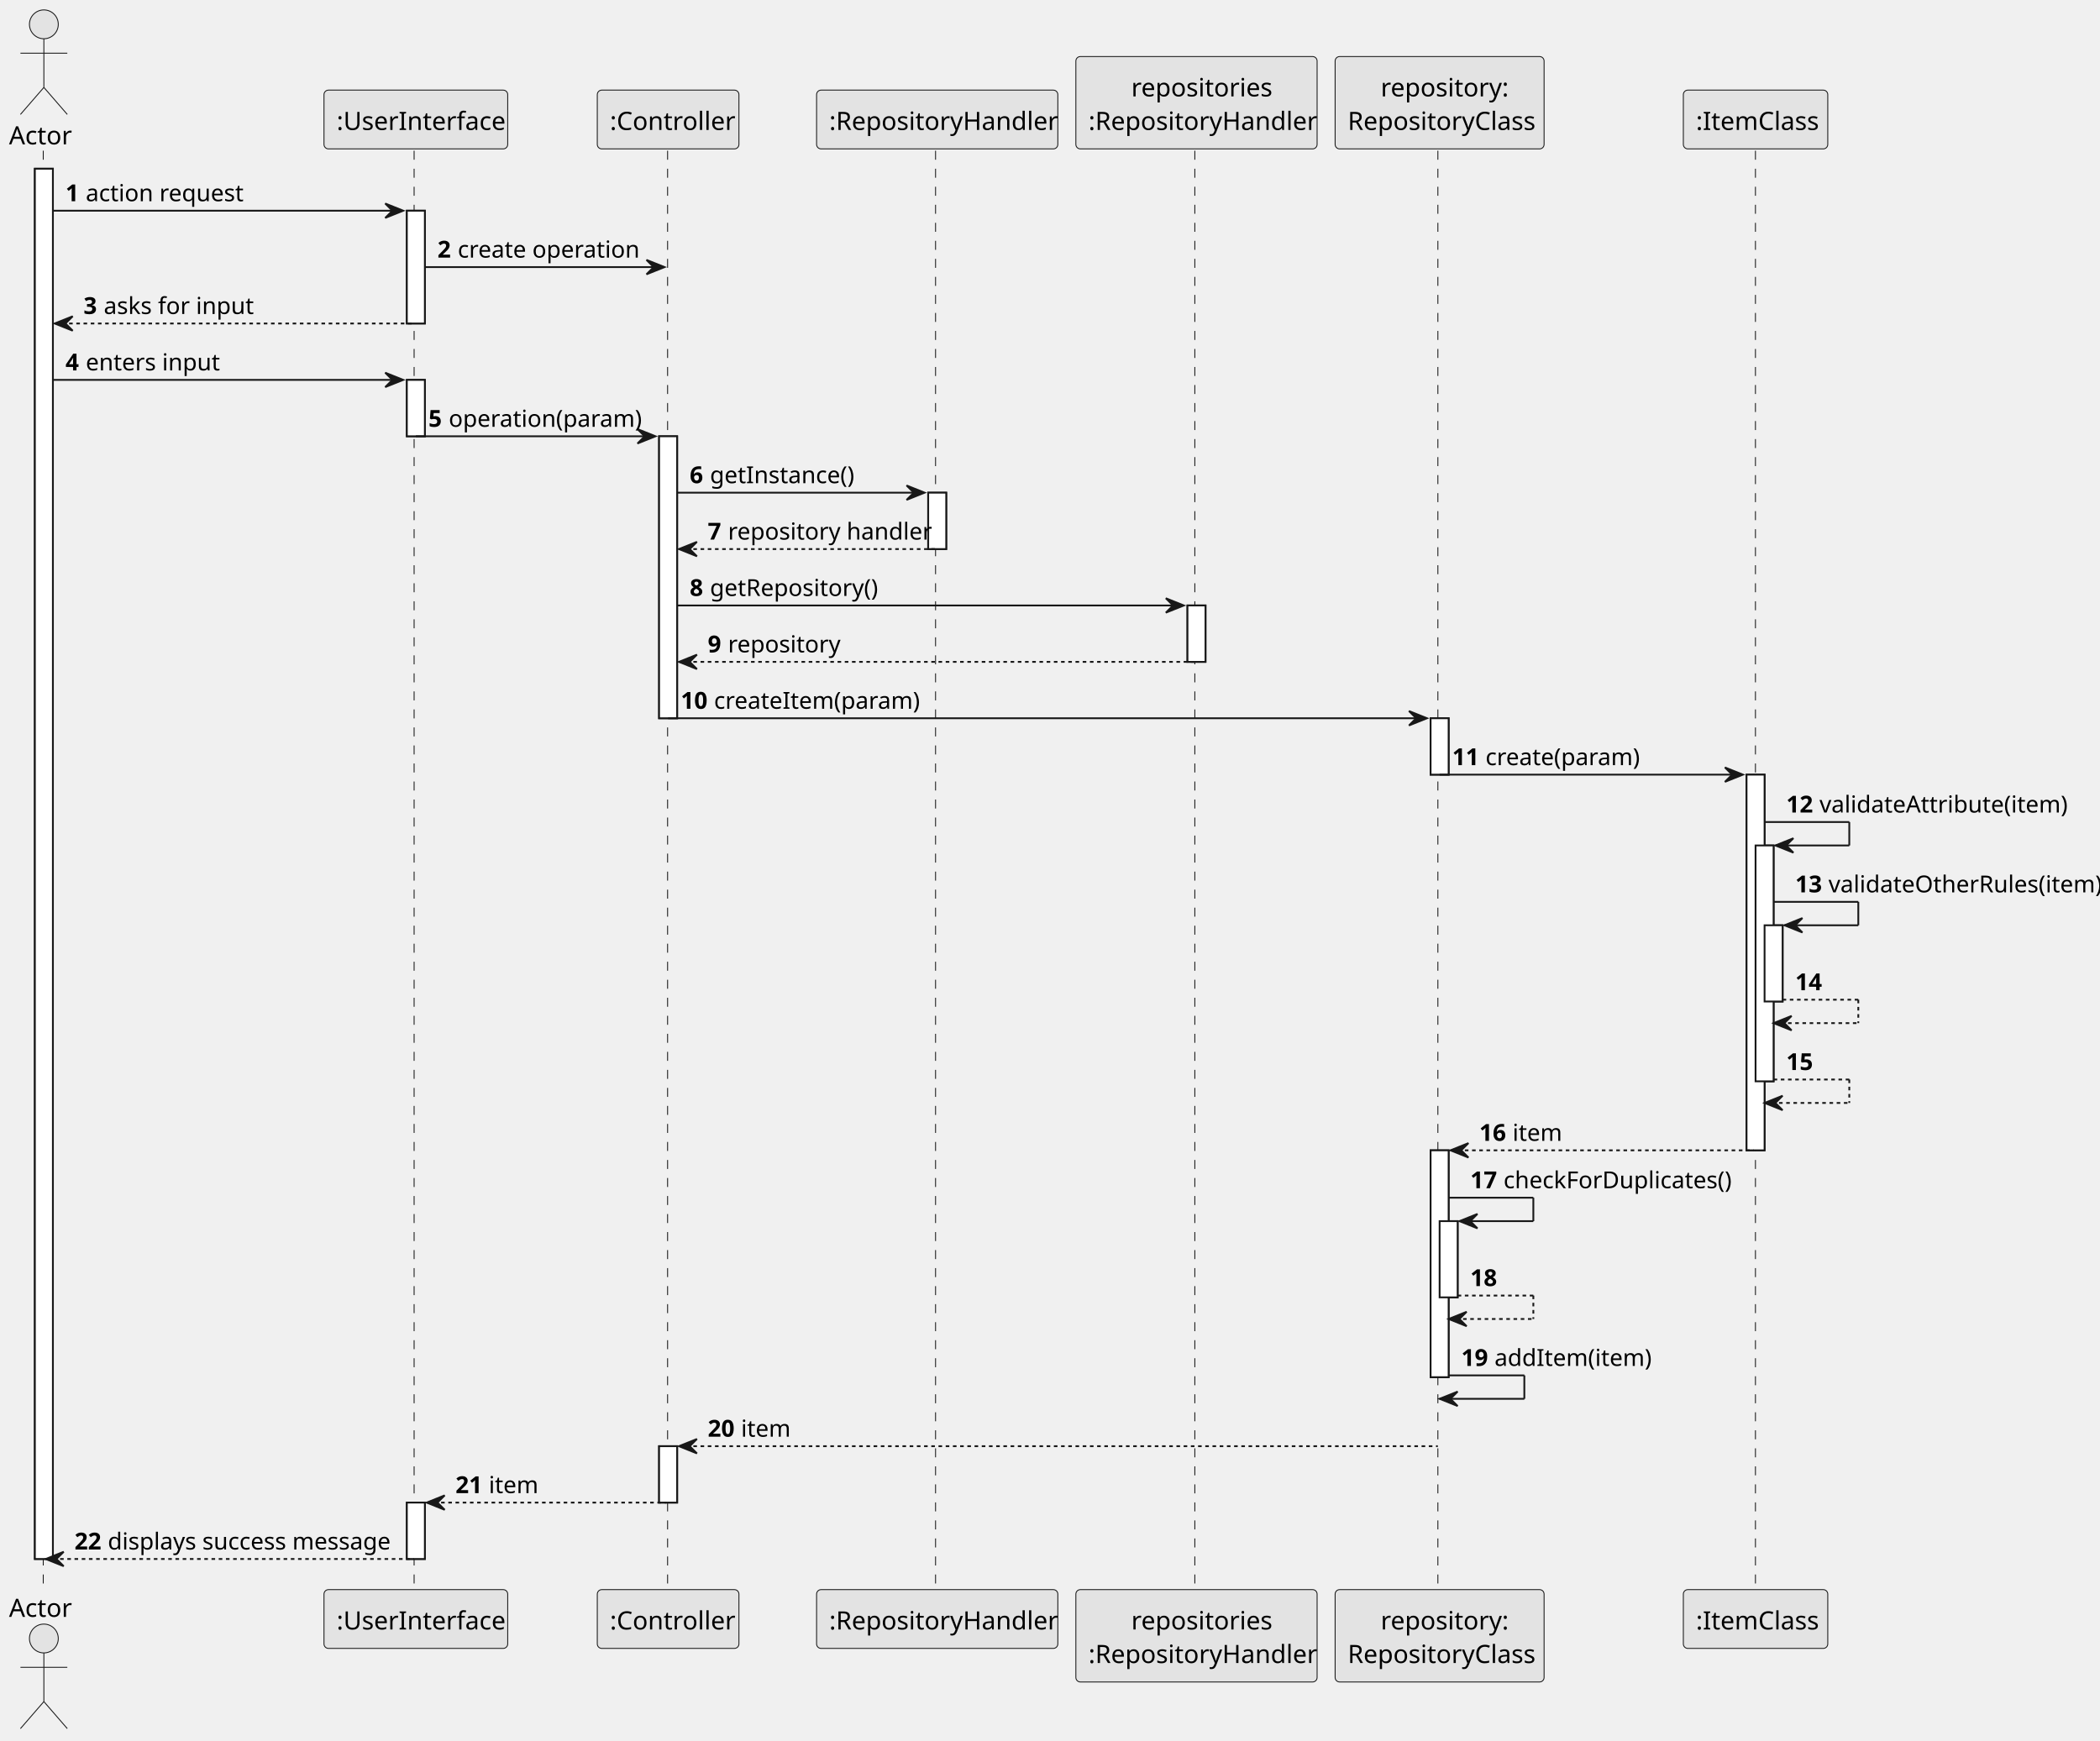
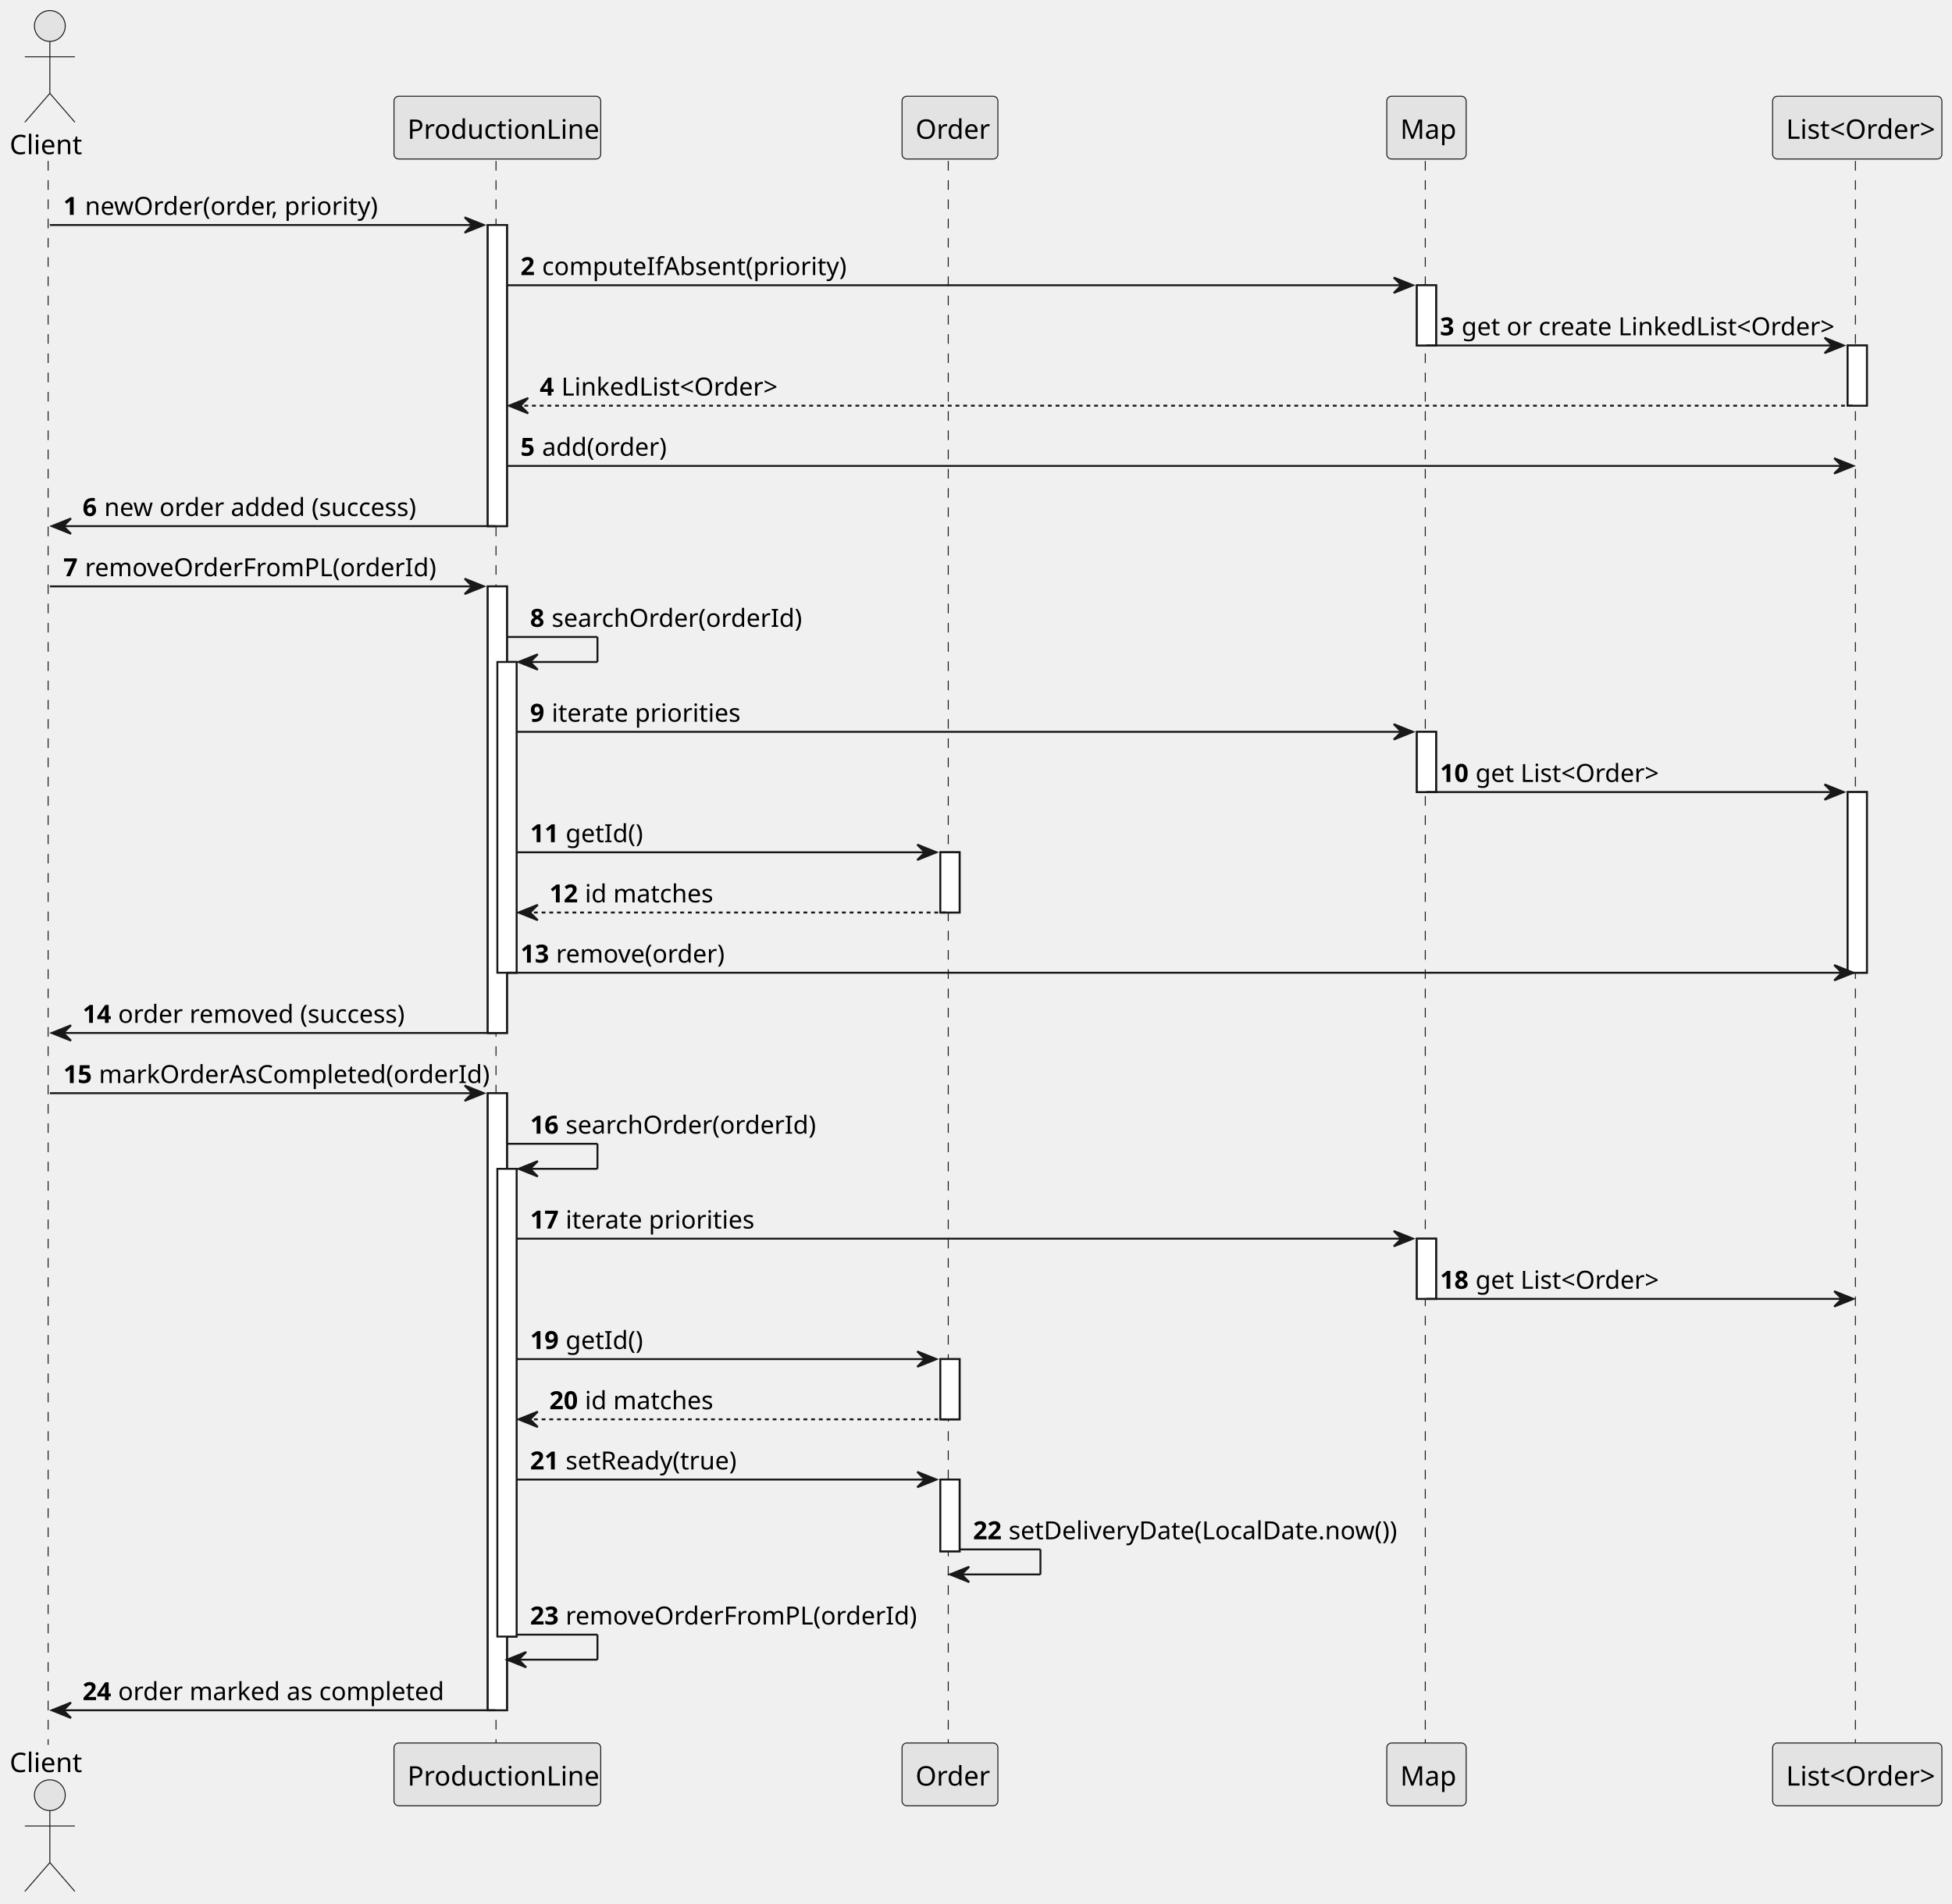
- <svg xmlns="http://www.w3.org/2000/svg" contentStyleType="text/css" height="966px" preserveAspectRatio="none" style="width:1165px;height:966px;background:#FFFFFF;" version="1.1" viewBox="0 0 1165 966" width="1165px" zoomAndPan="magnify">
+ <svg xmlns="http://www.w3.org/2000/svg" contentStyleType="text/css" height="989px" preserveAspectRatio="none" style="width:1014px;height:989px;background:#FFFFFF;" version="1.1" viewBox="0 0 1014 989" width="1014px" zoomAndPan="magnify">
  <defs />
  <g>
-     <rect fill="#FFFFFF" height="771.402" style="stroke:#181818;stroke-width:1.0;" width="10" x="19.338" y="93.621" />
-     <rect fill="#FFFFFF" height="62.582" style="stroke:#181818;stroke-width:1.0;" width="10" x="225.697" y="116.912" />
-     <rect fill="#FFFFFF" height="31.291" style="stroke:#181818;stroke-width:1.0;" width="10" x="225.697" y="210.785" />
-     <rect fill="#FFFFFF" height="31.291" style="stroke:#181818;stroke-width:1.0;" width="10" x="225.697" y="833.732" />
-     <rect fill="#FFFFFF" height="156.455" style="stroke:#181818;stroke-width:1.0;" width="10" x="365.642" y="242.076" />
-     <rect fill="#FFFFFF" height="31.291" style="stroke:#181818;stroke-width:1.0;" width="10" x="365.642" y="802.441" />
-     <rect fill="#FFFFFF" height="31.291" style="stroke:#181818;stroke-width:1.0;" width="10" x="514.929" y="273.367" />
-     <rect fill="#FFFFFF" height="31.291" style="stroke:#181818;stroke-width:1.0;" width="10" x="658.763" y="335.949" />
-     <rect fill="#FFFFFF" height="31.291" style="stroke:#181818;stroke-width:1.0;" width="10" x="793.642" y="398.531" />
-     <rect fill="#FFFFFF" height="125.873" style="stroke:#181818;stroke-width:1.0;" width="10" x="793.642" y="638.277" />
-     <rect fill="#FFFFFF" height="42.291" style="stroke:#181818;stroke-width:1.0;" width="10" x="798.642" y="677.568" />
-     <rect fill="#FFFFFF" height="208.455" style="stroke:#181818;stroke-width:1.0;" width="10" x="968.917" y="429.822" />
-     <rect fill="#FFFFFF" height="130.873" style="stroke:#181818;stroke-width:1.0;" width="10" x="973.917" y="469.113" />
-     <rect fill="#FFFFFF" height="42.291" style="stroke:#181818;stroke-width:1.0;" width="10" x="978.917" y="513.404" />
-     <line style="stroke:#181818;stroke-width:0.5;stroke-dasharray:5.0,5.0;" x1="24" x2="24" y1="83.621" y2="883.023" />
-     <line style="stroke:#181818;stroke-width:0.5;stroke-dasharray:5.0,5.0;" x1="229.735" x2="229.735" y1="83.621" y2="883.023" />
-     <line style="stroke:#181818;stroke-width:0.5;stroke-dasharray:5.0,5.0;" x1="370.353" x2="370.353" y1="83.621" y2="883.023" />
-     <line style="stroke:#181818;stroke-width:0.5;stroke-dasharray:5.0,5.0;" x1="519.012" x2="519.012" y1="83.621" y2="883.023" />
-     <line style="stroke:#181818;stroke-width:0.5;stroke-dasharray:5.0,5.0;" x1="662.846" x2="662.846" y1="83.621" y2="883.023" />
-     <line style="stroke:#181818;stroke-width:0.5;stroke-dasharray:5.0,5.0;" x1="797.68" x2="797.68" y1="83.621" y2="883.023" />
-     <line style="stroke:#181818;stroke-width:0.5;stroke-dasharray:5.0,5.0;" x1="973.855" x2="973.855" y1="83.621" y2="883.023" />
-     <text fill="#000000" font-family="sans-serif" font-size="14" lengthAdjust="spacing" textLength="32.676" x="5" y="80.107">Actor</text>
-     <ellipse cx="24.338" cy="13.5" fill="#E3E3E3" rx="8" ry="8" style="stroke:#181818;stroke-width:0.5;" />
-     <path d="M24.338,21.5 L24.338,48.5 M11.338,29.5 L37.338,29.5 M24.338,48.5 L11.338,63.5 M24.338,48.5 L37.338,63.5 " fill="none" style="stroke:#181818;stroke-width:0.5;" />
-     <text fill="#000000" font-family="sans-serif" font-size="14" lengthAdjust="spacing" textLength="32.676" x="5" y="897.131">Actor</text>
-     <ellipse cx="24.338" cy="909.144" fill="#E3E3E3" rx="8" ry="8" style="stroke:#181818;stroke-width:0.5;" />
-     <path d="M24.338,917.144 L24.338,944.144 M11.338,925.144 L37.338,925.144 M24.338,944.144 L11.338,959.144 M24.338,944.144 L37.338,959.144 " fill="none" style="stroke:#181818;stroke-width:0.5;" />
-     <rect fill="#E3E3E3" height="32.621" rx="2.5" ry="2.5" style="stroke:#181818;stroke-width:0.5;" width="101.924" x="179.735" y="50" />
-     <text fill="#000000" font-family="sans-serif" font-size="14" lengthAdjust="spacing" textLength="87.924" x="186.735" y="72.107">:UserInterface</text>
-     <rect fill="#E3E3E3" height="32.621" rx="2.5" ry="2.5" style="stroke:#181818;stroke-width:0.5;" width="101.924" x="179.735" y="882.023" />
-     <text fill="#000000" font-family="sans-serif" font-size="14" lengthAdjust="spacing" textLength="87.924" x="186.735" y="904.131">:UserInterface</text>
-     <rect fill="#E3E3E3" height="32.621" rx="2.5" ry="2.5" style="stroke:#181818;stroke-width:0.5;" width="78.579" x="331.353" y="50" />
-     <text fill="#000000" font-family="sans-serif" font-size="14" lengthAdjust="spacing" textLength="64.579" x="338.353" y="72.107">:Controller</text>
-     <rect fill="#E3E3E3" height="32.621" rx="2.5" ry="2.5" style="stroke:#181818;stroke-width:0.5;" width="78.579" x="331.353" y="882.023" />
-     <text fill="#000000" font-family="sans-serif" font-size="14" lengthAdjust="spacing" textLength="64.579" x="338.353" y="904.131">:Controller</text>
-     <rect fill="#E3E3E3" height="32.621" rx="2.5" ry="2.5" style="stroke:#181818;stroke-width:0.5;" width="133.834" x="453.012" y="50" />
-     <text fill="#000000" font-family="sans-serif" font-size="14" lengthAdjust="spacing" textLength="119.834" x="460.012" y="72.107">:RepositoryHandler</text>
-     <rect fill="#E3E3E3" height="32.621" rx="2.5" ry="2.5" style="stroke:#181818;stroke-width:0.5;" width="133.834" x="453.012" y="882.023" />
-     <text fill="#000000" font-family="sans-serif" font-size="14" lengthAdjust="spacing" textLength="119.834" x="460.012" y="904.131">:RepositoryHandler</text>
-     <rect fill="#E3E3E3" height="51.242" rx="2.5" ry="2.5" style="stroke:#181818;stroke-width:0.5;" width="133.834" x="596.846" y="31.379" />
-     <text fill="#000000" font-family="sans-serif" font-size="14" lengthAdjust="spacing" textLength="72.365" x="627.581" y="53.486">repositories</text>
-     <text fill="#000000" font-family="sans-serif" font-size="14" lengthAdjust="spacing" textLength="119.834" x="603.846" y="72.107">:RepositoryHandler</text>
-     <rect fill="#E3E3E3" height="51.242" rx="2.5" ry="2.5" style="stroke:#181818;stroke-width:0.5;" width="133.834" x="596.846" y="882.023" />
-     <text fill="#000000" font-family="sans-serif" font-size="14" lengthAdjust="spacing" textLength="72.365" x="627.581" y="904.131">repositories</text>
-     <text fill="#000000" font-family="sans-serif" font-size="14" lengthAdjust="spacing" textLength="119.834" x="603.846" y="922.752">:RepositoryHandler</text>
-     <rect fill="#E3E3E3" height="51.242" rx="2.5" ry="2.5" style="stroke:#181818;stroke-width:0.5;" width="115.924" x="740.68" y="31.379" />
-     <text fill="#000000" font-family="sans-serif" font-size="14" lengthAdjust="spacing" textLength="65.358" x="765.963" y="53.486">repository:</text>
-     <text fill="#000000" font-family="sans-serif" font-size="14" lengthAdjust="spacing" textLength="101.924" x="747.68" y="72.107">RepositoryClass</text>
-     <rect fill="#E3E3E3" height="51.242" rx="2.5" ry="2.5" style="stroke:#181818;stroke-width:0.5;" width="115.924" x="740.68" y="882.023" />
-     <text fill="#000000" font-family="sans-serif" font-size="14" lengthAdjust="spacing" textLength="65.358" x="765.963" y="904.131">repository:</text>
-     <text fill="#000000" font-family="sans-serif" font-size="14" lengthAdjust="spacing" textLength="101.924" x="747.68" y="922.752">RepositoryClass</text>
-     <rect fill="#E3E3E3" height="32.621" rx="2.5" ry="2.5" style="stroke:#181818;stroke-width:0.5;" width="80.124" x="933.855" y="50" />
-     <text fill="#000000" font-family="sans-serif" font-size="14" lengthAdjust="spacing" textLength="66.124" x="940.855" y="72.107">:ItemClass</text>
-     <rect fill="#E3E3E3" height="32.621" rx="2.5" ry="2.5" style="stroke:#181818;stroke-width:0.5;" width="80.124" x="933.855" y="882.023" />
-     <text fill="#000000" font-family="sans-serif" font-size="14" lengthAdjust="spacing" textLength="66.124" x="940.855" y="904.131">:ItemClass</text>
-     <rect fill="#FFFFFF" height="771.402" style="stroke:#181818;stroke-width:1.0;" width="10" x="19.338" y="93.621" />
-     <rect fill="#FFFFFF" height="62.582" style="stroke:#181818;stroke-width:1.0;" width="10" x="225.697" y="116.912" />
-     <rect fill="#FFFFFF" height="31.291" style="stroke:#181818;stroke-width:1.0;" width="10" x="225.697" y="210.785" />
-     <rect fill="#FFFFFF" height="31.291" style="stroke:#181818;stroke-width:1.0;" width="10" x="225.697" y="833.732" />
-     <rect fill="#FFFFFF" height="156.455" style="stroke:#181818;stroke-width:1.0;" width="10" x="365.642" y="242.076" />
-     <rect fill="#FFFFFF" height="31.291" style="stroke:#181818;stroke-width:1.0;" width="10" x="365.642" y="802.441" />
-     <rect fill="#FFFFFF" height="31.291" style="stroke:#181818;stroke-width:1.0;" width="10" x="514.929" y="273.367" />
-     <rect fill="#FFFFFF" height="31.291" style="stroke:#181818;stroke-width:1.0;" width="10" x="658.763" y="335.949" />
-     <rect fill="#FFFFFF" height="31.291" style="stroke:#181818;stroke-width:1.0;" width="10" x="793.642" y="398.531" />
-     <rect fill="#FFFFFF" height="125.873" style="stroke:#181818;stroke-width:1.0;" width="10" x="793.642" y="638.277" />
-     <rect fill="#FFFFFF" height="42.291" style="stroke:#181818;stroke-width:1.0;" width="10" x="798.642" y="677.568" />
-     <rect fill="#FFFFFF" height="208.455" style="stroke:#181818;stroke-width:1.0;" width="10" x="968.917" y="429.822" />
-     <rect fill="#FFFFFF" height="130.873" style="stroke:#181818;stroke-width:1.0;" width="10" x="973.917" y="469.113" />
-     <rect fill="#FFFFFF" height="42.291" style="stroke:#181818;stroke-width:1.0;" width="10" x="978.917" y="513.404" />
-     <polygon fill="#181818" points="213.697,112.912,223.697,116.912,213.697,120.912,217.697,116.912" style="stroke:#181818;stroke-width:1.0;" />
-     <line style="stroke:#181818;stroke-width:1.0;" x1="29.338" x2="219.697" y1="116.912" y2="116.912" />
-     <text fill="#000000" font-family="sans-serif" font-size="13" font-weight="bold" lengthAdjust="spacing" textLength="7.23" x="36.338" y="111.649">1</text>
-     <text fill="#000000" font-family="sans-serif" font-size="13" lengthAdjust="spacing" textLength="81.663" x="47.568" y="111.649">action request</text>
-     <polygon fill="#181818" points="358.642,144.203,368.642,148.203,358.642,152.203,362.642,148.203" style="stroke:#181818;stroke-width:1.0;" />
-     <line style="stroke:#181818;stroke-width:1.0;" x1="235.697" x2="364.642" y1="148.203" y2="148.203" />
-     <text fill="#000000" font-family="sans-serif" font-size="13" font-weight="bold" lengthAdjust="spacing" textLength="7.23" x="242.697" y="142.94">2</text>
-     <text fill="#000000" font-family="sans-serif" font-size="13" lengthAdjust="spacing" textLength="93.952" x="253.927" y="142.94">create operation</text>
-     <polygon fill="#181818" points="40.338,175.494,30.338,179.494,40.338,183.494,36.338,179.494" style="stroke:#181818;stroke-width:1.0;" />
-     <line style="stroke:#181818;stroke-width:1.0;stroke-dasharray:2.0,2.0;" x1="34.338" x2="229.697" y1="179.494" y2="179.494" />
-     <text fill="#000000" font-family="sans-serif" font-size="13" font-weight="bold" lengthAdjust="spacing" textLength="7.23" x="46.338" y="174.231">3</text>
-     <text fill="#000000" font-family="sans-serif" font-size="13" lengthAdjust="spacing" textLength="77.314" x="57.568" y="174.231">asks for input</text>
-     <polygon fill="#181818" points="213.697,206.785,223.697,210.785,213.697,214.785,217.697,210.785" style="stroke:#181818;stroke-width:1.0;" />
-     <line style="stroke:#181818;stroke-width:1.0;" x1="29.338" x2="219.697" y1="210.785" y2="210.785" />
-     <text fill="#000000" font-family="sans-serif" font-size="13" font-weight="bold" lengthAdjust="spacing" textLength="7.23" x="36.338" y="205.523">4</text>
-     <text fill="#000000" font-family="sans-serif" font-size="13" lengthAdjust="spacing" textLength="67.933" x="47.568" y="205.523">enters input</text>
-     <polygon fill="#181818" points="353.642,238.076,363.642,242.076,353.642,246.076,357.642,242.076" style="stroke:#181818;stroke-width:1.0;" />
-     <line style="stroke:#181818;stroke-width:1.0;" x1="230.697" x2="359.642" y1="242.076" y2="242.076" />
-     <text fill="#000000" font-family="sans-serif" font-size="13" font-weight="bold" lengthAdjust="spacing" textLength="7.23" x="237.697" y="236.814">5</text>
-     <text fill="#000000" font-family="sans-serif" font-size="13" lengthAdjust="spacing" textLength="99.715" x="248.927" y="236.814">operation(param)</text>
-     <polygon fill="#181818" points="502.929,269.367,512.929,273.367,502.929,277.367,506.929,273.367" style="stroke:#181818;stroke-width:1.0;" />
-     <line style="stroke:#181818;stroke-width:1.0;" x1="375.642" x2="508.929" y1="273.367" y2="273.367" />
-     <text fill="#000000" font-family="sans-serif" font-size="13" font-weight="bold" lengthAdjust="spacing" textLength="7.23" x="382.642" y="268.104">6</text>
-     <text fill="#000000" font-family="sans-serif" font-size="13" lengthAdjust="spacing" textLength="75.874" x="393.872" y="268.104">getInstance()</text>
-     <polygon fill="#181818" points="386.642,300.658,376.642,304.658,386.642,308.658,382.642,304.658" style="stroke:#181818;stroke-width:1.0;" />
-     <line style="stroke:#181818;stroke-width:1.0;stroke-dasharray:2.0,2.0;" x1="380.642" x2="518.929" y1="304.658" y2="304.658" />
-     <text fill="#000000" font-family="sans-serif" font-size="13" font-weight="bold" lengthAdjust="spacing" textLength="7.23" x="392.642" y="299.396">7</text>
-     <text fill="#000000" font-family="sans-serif" font-size="13" lengthAdjust="spacing" textLength="104.057" x="403.872" y="299.396">repository handler</text>
-     <polygon fill="#181818" points="646.763,331.949,656.763,335.949,646.763,339.949,650.763,335.949" style="stroke:#181818;stroke-width:1.0;" />
-     <line style="stroke:#181818;stroke-width:1.0;" x1="375.642" x2="652.763" y1="335.949" y2="335.949" />
-     <text fill="#000000" font-family="sans-serif" font-size="13" font-weight="bold" lengthAdjust="spacing" textLength="7.23" x="382.642" y="330.687">8</text>
-     <text fill="#000000" font-family="sans-serif" font-size="13" lengthAdjust="spacing" textLength="88.867" x="393.872" y="330.687">getRepository()</text>
-     <polygon fill="#181818" points="386.642,363.24,376.642,367.24,386.642,371.24,382.642,367.24" style="stroke:#181818;stroke-width:1.0;" />
-     <line style="stroke:#181818;stroke-width:1.0;stroke-dasharray:2.0,2.0;" x1="380.642" x2="662.763" y1="367.24" y2="367.24" />
-     <text fill="#000000" font-family="sans-serif" font-size="13" font-weight="bold" lengthAdjust="spacing" textLength="7.23" x="392.642" y="361.978">9</text>
-     <text fill="#000000" font-family="sans-serif" font-size="13" lengthAdjust="spacing" textLength="57.078" x="403.872" y="361.978">repository</text>
-     <polygon fill="#181818" points="781.642,394.531,791.642,398.531,781.642,402.531,785.642,398.531" style="stroke:#181818;stroke-width:1.0;" />
-     <line style="stroke:#181818;stroke-width:1.0;" x1="370.642" x2="787.642" y1="398.531" y2="398.531" />
-     <text fill="#000000" font-family="sans-serif" font-size="13" font-weight="bold" lengthAdjust="spacing" textLength="14.46" x="377.642" y="393.269">10</text>
-     <text fill="#000000" font-family="sans-serif" font-size="13" lengthAdjust="spacing" textLength="106.92" x="396.102" y="393.269">createItem(param)</text>
-     <polygon fill="#181818" points="956.917,425.822,966.917,429.822,956.917,433.822,960.917,429.822" style="stroke:#181818;stroke-width:1.0;" />
-     <line style="stroke:#181818;stroke-width:1.0;" x1="798.642" x2="962.917" y1="429.822" y2="429.822" />
-     <text fill="#000000" font-family="sans-serif" font-size="13" font-weight="bold" lengthAdjust="spacing" textLength="14.46" x="805.642" y="424.56">11</text>
-     <text fill="#000000" font-family="sans-serif" font-size="13" lengthAdjust="spacing" textLength="81.637" x="824.102" y="424.56">create(param)</text>
-     <line style="stroke:#181818;stroke-width:1.0;" x1="978.917" x2="1025.917" y1="456.113" y2="456.113" />
-     <line style="stroke:#181818;stroke-width:1.0;" x1="1025.917" x2="1025.917" y1="456.113" y2="469.113" />
-     <line style="stroke:#181818;stroke-width:1.0;" x1="984.917" x2="1025.917" y1="469.113" y2="469.113" />
-     <polygon fill="#181818" points="994.917,465.113,984.917,469.113,994.917,473.113,990.917,469.113" style="stroke:#181818;stroke-width:1.0;" />
-     <text fill="#000000" font-family="sans-serif" font-size="13" font-weight="bold" lengthAdjust="spacing" textLength="14.46" x="990.917" y="450.851">12</text>
-     <text fill="#000000" font-family="sans-serif" font-size="13" lengthAdjust="spacing" textLength="126.439" x="1009.376" y="450.851">validateAttribute(item)</text>
-     <line style="stroke:#181818;stroke-width:1.0;" x1="983.917" x2="1030.917" y1="500.404" y2="500.404" />
-     <line style="stroke:#181818;stroke-width:1.0;" x1="1030.917" x2="1030.917" y1="500.404" y2="513.404" />
-     <line style="stroke:#181818;stroke-width:1.0;" x1="989.917" x2="1030.917" y1="513.404" y2="513.404" />
-     <polygon fill="#181818" points="999.917,509.404,989.917,513.404,999.917,517.404,995.917,513.404" style="stroke:#181818;stroke-width:1.0;" />
-     <text fill="#000000" font-family="sans-serif" font-size="13" font-weight="bold" lengthAdjust="spacing" textLength="14.46" x="995.917" y="495.142">13</text>
-     <text fill="#000000" font-family="sans-serif" font-size="13" lengthAdjust="spacing" textLength="143.774" x="1014.376" y="495.142">validateOtherRules(item)</text>
-     <line style="stroke:#181818;stroke-width:1.0;stroke-dasharray:2.0,2.0;" x1="988.917" x2="1030.917" y1="554.695" y2="554.695" />
-     <line style="stroke:#181818;stroke-width:1.0;stroke-dasharray:2.0,2.0;" x1="1030.917" x2="1030.917" y1="554.695" y2="567.695" />
-     <line style="stroke:#181818;stroke-width:1.0;stroke-dasharray:2.0,2.0;" x1="983.917" x2="1030.917" y1="567.695" y2="567.695" />
-     <polygon fill="#181818" points="993.917,563.695,983.917,567.695,993.917,571.695,989.917,567.695" style="stroke:#181818;stroke-width:1.0;" />
-     <text fill="#000000" font-family="sans-serif" font-size="13" font-weight="bold" lengthAdjust="spacing" textLength="14.46" x="995.917" y="549.433">14</text>
-     <text fill="#000000" font-family="sans-serif" font-size="13" lengthAdjust="spacing" textLength="3.612" x="1014.376" y="549.433"> </text>
-     <line style="stroke:#181818;stroke-width:1.0;stroke-dasharray:2.0,2.0;" x1="983.917" x2="1025.917" y1="598.986" y2="598.986" />
-     <line style="stroke:#181818;stroke-width:1.0;stroke-dasharray:2.0,2.0;" x1="1025.917" x2="1025.917" y1="598.986" y2="611.986" />
-     <line style="stroke:#181818;stroke-width:1.0;stroke-dasharray:2.0,2.0;" x1="978.917" x2="1025.917" y1="611.986" y2="611.986" />
-     <polygon fill="#181818" points="988.917,607.986,978.917,611.986,988.917,615.986,984.917,611.986" style="stroke:#181818;stroke-width:1.0;" />
-     <text fill="#000000" font-family="sans-serif" font-size="13" font-weight="bold" lengthAdjust="spacing" textLength="14.46" x="990.917" y="593.724">15</text>
-     <text fill="#000000" font-family="sans-serif" font-size="13" lengthAdjust="spacing" textLength="3.612" x="1009.376" y="593.724"> </text>
-     <polygon fill="#181818" points="814.642,634.277,804.642,638.277,814.642,642.277,810.642,638.277" style="stroke:#181818;stroke-width:1.0;" />
-     <line style="stroke:#181818;stroke-width:1.0;stroke-dasharray:2.0,2.0;" x1="808.642" x2="972.917" y1="638.277" y2="638.277" />
-     <text fill="#000000" font-family="sans-serif" font-size="13" font-weight="bold" lengthAdjust="spacing" textLength="14.46" x="820.642" y="633.015">16</text>
-     <text fill="#000000" font-family="sans-serif" font-size="13" lengthAdjust="spacing" textLength="24.559" x="839.102" y="633.015">item</text>
-     <line style="stroke:#181818;stroke-width:1.0;" x1="803.642" x2="850.642" y1="664.568" y2="664.568" />
-     <line style="stroke:#181818;stroke-width:1.0;" x1="850.642" x2="850.642" y1="664.568" y2="677.568" />
-     <line style="stroke:#181818;stroke-width:1.0;" x1="809.642" x2="850.642" y1="677.568" y2="677.568" />
-     <polygon fill="#181818" points="819.642,673.568,809.642,677.568,819.642,681.568,815.642,677.568" style="stroke:#181818;stroke-width:1.0;" />
-     <text fill="#000000" font-family="sans-serif" font-size="13" font-weight="bold" lengthAdjust="spacing" textLength="14.46" x="815.642" y="659.306">17</text>
-     <text fill="#000000" font-family="sans-serif" font-size="13" lengthAdjust="spacing" textLength="122.814" x="834.102" y="659.306">checkForDuplicates()</text>
-     <line style="stroke:#181818;stroke-width:1.0;stroke-dasharray:2.0,2.0;" x1="808.642" x2="850.642" y1="718.859" y2="718.859" />
-     <line style="stroke:#181818;stroke-width:1.0;stroke-dasharray:2.0,2.0;" x1="850.642" x2="850.642" y1="718.859" y2="731.859" />
-     <line style="stroke:#181818;stroke-width:1.0;stroke-dasharray:2.0,2.0;" x1="803.642" x2="850.642" y1="731.859" y2="731.859" />
-     <polygon fill="#181818" points="813.642,727.859,803.642,731.859,813.642,735.859,809.642,731.859" style="stroke:#181818;stroke-width:1.0;" />
-     <text fill="#000000" font-family="sans-serif" font-size="13" font-weight="bold" lengthAdjust="spacing" textLength="14.46" x="815.642" y="713.597">18</text>
-     <text fill="#000000" font-family="sans-serif" font-size="13" lengthAdjust="spacing" textLength="3.612" x="834.102" y="713.597"> </text>
-     <line style="stroke:#181818;stroke-width:1.0;" x1="803.642" x2="845.642" y1="763.15" y2="763.15" />
-     <line style="stroke:#181818;stroke-width:1.0;" x1="845.642" x2="845.642" y1="763.15" y2="776.15" />
-     <line style="stroke:#181818;stroke-width:1.0;" x1="798.642" x2="845.642" y1="776.15" y2="776.15" />
-     <polygon fill="#181818" points="808.642,772.15,798.642,776.15,808.642,780.15,804.642,776.15" style="stroke:#181818;stroke-width:1.0;" />
-     <text fill="#000000" font-family="sans-serif" font-size="13" font-weight="bold" lengthAdjust="spacing" textLength="14.46" x="810.642" y="757.888">19</text>
-     <text fill="#000000" font-family="sans-serif" font-size="13" lengthAdjust="spacing" textLength="80.19" x="829.102" y="757.888">addItem(item)</text>
-     <polygon fill="#181818" points="386.642,798.441,376.642,802.441,386.642,806.441,382.642,802.441" style="stroke:#181818;stroke-width:1.0;" />
-     <line style="stroke:#181818;stroke-width:1.0;stroke-dasharray:2.0,2.0;" x1="380.642" x2="797.642" y1="802.441" y2="802.441" />
-     <text fill="#000000" font-family="sans-serif" font-size="13" font-weight="bold" lengthAdjust="spacing" textLength="14.46" x="392.642" y="797.179">20</text>
-     <text fill="#000000" font-family="sans-serif" font-size="13" lengthAdjust="spacing" textLength="24.559" x="411.102" y="797.179">item</text>
-     <polygon fill="#181818" points="246.697,829.732,236.697,833.732,246.697,837.732,242.697,833.732" style="stroke:#181818;stroke-width:1.0;" />
-     <line style="stroke:#181818;stroke-width:1.0;stroke-dasharray:2.0,2.0;" x1="240.697" x2="369.642" y1="833.732" y2="833.732" />
-     <text fill="#000000" font-family="sans-serif" font-size="13" font-weight="bold" lengthAdjust="spacing" textLength="14.46" x="252.697" y="828.47">21</text>
-     <text fill="#000000" font-family="sans-serif" font-size="13" lengthAdjust="spacing" textLength="24.559" x="271.157" y="828.47">item</text>
-     <polygon fill="#181818" points="35.338,861.023,25.338,865.023,35.338,869.023,31.338,865.023" style="stroke:#181818;stroke-width:1.0;" />
-     <line style="stroke:#181818;stroke-width:1.0;stroke-dasharray:2.0,2.0;" x1="29.338" x2="229.697" y1="865.023" y2="865.023" />
-     <text fill="#000000" font-family="sans-serif" font-size="13" font-weight="bold" lengthAdjust="spacing" textLength="14.46" x="41.338" y="859.761">22</text>
-     <text fill="#000000" font-family="sans-serif" font-size="13" lengthAdjust="spacing" textLength="153.899" x="59.798" y="859.761">displays success message</text>
+     <rect fill="#FFFFFF" height="156.455" style="stroke:#181818;stroke-width:1.0;" width="10" x="253.361" y="116.912" />
+     <rect fill="#FFFFFF" height="232.037" style="stroke:#181818;stroke-width:1.0;" width="10" x="253.361" y="304.658" />
+     <rect fill="#FFFFFF" height="161.455" style="stroke:#181818;stroke-width:1.0;" width="10" x="258.361" y="343.949" />
+     <rect fill="#FFFFFF" height="320.619" style="stroke:#181818;stroke-width:1.0;" width="10" x="253.361" y="567.986" />
+     <rect fill="#FFFFFF" height="243.037" style="stroke:#181818;stroke-width:1.0;" width="10" x="258.361" y="607.277" />
+     <rect fill="#FFFFFF" height="31.291" style="stroke:#181818;stroke-width:1.0;" width="10" x="488.477" y="442.822" />
+     <rect fill="#FFFFFF" height="31.291" style="stroke:#181818;stroke-width:1.0;" width="10" x="488.477" y="706.15" />
+     <rect fill="#FFFFFF" height="37.291" style="stroke:#181818;stroke-width:1.0;" width="10" x="488.477" y="768.732" />
+     <rect fill="#FFFFFF" height="31.291" style="stroke:#181818;stroke-width:1.0;" width="10" x="736.007" y="148.203" />
+     <rect fill="#FFFFFF" height="31.291" style="stroke:#181818;stroke-width:1.0;" width="10" x="736.007" y="380.24" />
+     <rect fill="#FFFFFF" height="31.291" style="stroke:#181818;stroke-width:1.0;" width="10" x="736.007" y="643.568" />
+     <rect fill="#FFFFFF" height="31.291" style="stroke:#181818;stroke-width:1.0;" width="10" x="959.786" y="179.494" />
+     <rect fill="#FFFFFF" height="93.873" style="stroke:#181818;stroke-width:1.0;" width="10" x="959.786" y="411.531" />
+     <line style="stroke:#181818;stroke-width:0.5;stroke-dasharray:5.0,5.0;" x1="25" x2="25" y1="83.621" y2="906.606" />
+     <line style="stroke:#181818;stroke-width:0.5;stroke-dasharray:5.0,5.0;" x1="257.661" x2="257.661" y1="83.621" y2="906.606" />
+     <line style="stroke:#181818;stroke-width:0.5;stroke-dasharray:5.0,5.0;" x1="492.584" x2="492.584" y1="83.621" y2="906.606" />
+     <line style="stroke:#181818;stroke-width:0.5;stroke-dasharray:5.0,5.0;" x1="740.39" x2="740.39" y1="83.621" y2="906.606" />
+     <line style="stroke:#181818;stroke-width:0.5;stroke-dasharray:5.0,5.0;" x1="963.824" x2="963.824" y1="83.621" y2="906.606" />
+     <text fill="#000000" font-family="sans-serif" font-size="14" lengthAdjust="spacing" textLength="35.793" x="5" y="80.107">Client</text>
+     <ellipse cx="25.896" cy="13.5" fill="#E3E3E3" rx="8" ry="8" style="stroke:#181818;stroke-width:0.5;" />
+     <path d="M25.896,21.5 L25.896,48.5 M12.896,29.5 L38.897,29.5 M25.896,48.5 L12.896,63.5 M25.896,48.5 L38.897,63.5 " fill="none" style="stroke:#181818;stroke-width:0.5;" />
+     <text fill="#000000" font-family="sans-serif" font-size="14" lengthAdjust="spacing" textLength="35.793" x="5" y="920.713">Client</text>
+     <ellipse cx="25.896" cy="932.727" fill="#E3E3E3" rx="8" ry="8" style="stroke:#181818;stroke-width:0.5;" />
+     <path d="M25.896,940.727 L25.896,967.727 M12.896,948.727 L38.897,948.727 M25.896,967.727 L12.896,982.727 M25.896,967.727 L38.897,982.727 " fill="none" style="stroke:#181818;stroke-width:0.5;" />
+     <rect fill="#E3E3E3" height="32.621" rx="2.5" ry="2.5" style="stroke:#181818;stroke-width:0.5;" width="107.399" x="204.661" y="50" />
+     <text fill="#000000" font-family="sans-serif" font-size="14" lengthAdjust="spacing" textLength="93.399" x="211.661" y="72.107">ProductionLine</text>
+     <rect fill="#E3E3E3" height="32.621" rx="2.5" ry="2.5" style="stroke:#181818;stroke-width:0.5;" width="107.399" x="204.661" y="905.606" />
+     <text fill="#000000" font-family="sans-serif" font-size="14" lengthAdjust="spacing" textLength="93.399" x="211.661" y="927.713">ProductionLine</text>
+     <rect fill="#E3E3E3" height="32.621" rx="2.5" ry="2.5" style="stroke:#181818;stroke-width:0.5;" width="49.786" x="468.584" y="50" />
+     <text fill="#000000" font-family="sans-serif" font-size="14" lengthAdjust="spacing" textLength="35.786" x="475.584" y="72.107">Order</text>
+     <rect fill="#E3E3E3" height="32.621" rx="2.5" ry="2.5" style="stroke:#181818;stroke-width:0.5;" width="49.786" x="468.584" y="905.606" />
+     <text fill="#000000" font-family="sans-serif" font-size="14" lengthAdjust="spacing" textLength="35.786" x="475.584" y="927.713">Order</text>
+     <rect fill="#E3E3E3" height="32.621" rx="2.5" ry="2.5" style="stroke:#181818;stroke-width:0.5;" width="41.234" x="720.39" y="50" />
+     <text fill="#000000" font-family="sans-serif" font-size="14" lengthAdjust="spacing" textLength="27.234" x="727.39" y="72.107">Map</text>
+     <rect fill="#E3E3E3" height="32.621" rx="2.5" ry="2.5" style="stroke:#181818;stroke-width:0.5;" width="41.234" x="720.39" y="905.606" />
+     <text fill="#000000" font-family="sans-serif" font-size="14" lengthAdjust="spacing" textLength="27.234" x="727.39" y="927.713">Map</text>
+     <rect fill="#E3E3E3" height="32.621" rx="2.5" ry="2.5" style="stroke:#181818;stroke-width:0.5;" width="87.924" x="920.824" y="50" />
+     <text fill="#000000" font-family="sans-serif" font-size="14" lengthAdjust="spacing" textLength="73.924" x="927.824" y="72.107">List&lt;Order&gt;</text>
+     <rect fill="#E3E3E3" height="32.621" rx="2.5" ry="2.5" style="stroke:#181818;stroke-width:0.5;" width="87.924" x="920.824" y="905.606" />
+     <text fill="#000000" font-family="sans-serif" font-size="14" lengthAdjust="spacing" textLength="73.924" x="927.824" y="927.713">List&lt;Order&gt;</text>
+     <rect fill="#FFFFFF" height="156.455" style="stroke:#181818;stroke-width:1.0;" width="10" x="253.361" y="116.912" />
+     <rect fill="#FFFFFF" height="232.037" style="stroke:#181818;stroke-width:1.0;" width="10" x="253.361" y="304.658" />
+     <rect fill="#FFFFFF" height="161.455" style="stroke:#181818;stroke-width:1.0;" width="10" x="258.361" y="343.949" />
+     <rect fill="#FFFFFF" height="320.619" style="stroke:#181818;stroke-width:1.0;" width="10" x="253.361" y="567.986" />
+     <rect fill="#FFFFFF" height="243.037" style="stroke:#181818;stroke-width:1.0;" width="10" x="258.361" y="607.277" />
+     <rect fill="#FFFFFF" height="31.291" style="stroke:#181818;stroke-width:1.0;" width="10" x="488.477" y="442.822" />
+     <rect fill="#FFFFFF" height="31.291" style="stroke:#181818;stroke-width:1.0;" width="10" x="488.477" y="706.15" />
+     <rect fill="#FFFFFF" height="37.291" style="stroke:#181818;stroke-width:1.0;" width="10" x="488.477" y="768.732" />
+     <rect fill="#FFFFFF" height="31.291" style="stroke:#181818;stroke-width:1.0;" width="10" x="736.007" y="148.203" />
+     <rect fill="#FFFFFF" height="31.291" style="stroke:#181818;stroke-width:1.0;" width="10" x="736.007" y="380.24" />
+     <rect fill="#FFFFFF" height="31.291" style="stroke:#181818;stroke-width:1.0;" width="10" x="736.007" y="643.568" />
+     <rect fill="#FFFFFF" height="31.291" style="stroke:#181818;stroke-width:1.0;" width="10" x="959.786" y="179.494" />
+     <rect fill="#FFFFFF" height="93.873" style="stroke:#181818;stroke-width:1.0;" width="10" x="959.786" y="411.531" />
+     <polygon fill="#181818" points="241.361,112.912,251.361,116.912,241.361,120.912,245.361,116.912" style="stroke:#181818;stroke-width:1.0;" />
+     <line style="stroke:#181818;stroke-width:1.0;" x1="25.896" x2="247.361" y1="116.912" y2="116.912" />
+     <text fill="#000000" font-family="sans-serif" font-size="13" font-weight="bold" lengthAdjust="spacing" textLength="7.23" x="32.897" y="111.649">1</text>
+     <text fill="#000000" font-family="sans-serif" font-size="13" lengthAdjust="spacing" textLength="142.315" x="44.127" y="111.649">newOrder(order, priority)</text>
+     <polygon fill="#181818" points="724.007,144.203,734.007,148.203,724.007,152.203,728.007,148.203" style="stroke:#181818;stroke-width:1.0;" />
+     <line style="stroke:#181818;stroke-width:1.0;" x1="263.361" x2="730.007" y1="148.203" y2="148.203" />
+     <text fill="#000000" font-family="sans-serif" font-size="13" font-weight="bold" lengthAdjust="spacing" textLength="7.23" x="270.361" y="142.94">2</text>
+     <text fill="#000000" font-family="sans-serif" font-size="13" lengthAdjust="spacing" textLength="145.222" x="281.591" y="142.94">computeIfAbsent(priority)</text>
+     <polygon fill="#181818" points="947.786,175.494,957.786,179.494,947.786,183.494,951.786,179.494" style="stroke:#181818;stroke-width:1.0;" />
+     <line style="stroke:#181818;stroke-width:1.0;" x1="741.007" x2="953.786" y1="179.494" y2="179.494" />
+     <text fill="#000000" font-family="sans-serif" font-size="13" font-weight="bold" lengthAdjust="spacing" textLength="7.23" x="748.007" y="174.231">3</text>
+     <text fill="#000000" font-family="sans-serif" font-size="13" lengthAdjust="spacing" textLength="183.549" x="759.237" y="174.231">get or create LinkedList&lt;Order&gt;</text>
+     <polygon fill="#181818" points="274.361,206.785,264.361,210.785,274.361,214.785,270.361,210.785" style="stroke:#181818;stroke-width:1.0;" />
+     <line style="stroke:#181818;stroke-width:1.0;stroke-dasharray:2.0,2.0;" x1="268.361" x2="963.786" y1="210.785" y2="210.785" />
+     <text fill="#000000" font-family="sans-serif" font-size="13" font-weight="bold" lengthAdjust="spacing" textLength="7.23" x="280.361" y="205.523">4</text>
+     <text fill="#000000" font-family="sans-serif" font-size="13" lengthAdjust="spacing" textLength="106.952" x="291.591" y="205.523">LinkedList&lt;Order&gt;</text>
+     <polygon fill="#181818" points="952.786,238.076,962.786,242.076,952.786,246.076,956.786,242.076" style="stroke:#181818;stroke-width:1.0;" />
+     <line style="stroke:#181818;stroke-width:1.0;" x1="263.361" x2="958.786" y1="242.076" y2="242.076" />
+     <text fill="#000000" font-family="sans-serif" font-size="13" font-weight="bold" lengthAdjust="spacing" textLength="7.23" x="270.361" y="236.814">5</text>
+     <text fill="#000000" font-family="sans-serif" font-size="13" lengthAdjust="spacing" textLength="60.696" x="281.591" y="236.814">add(order)</text>
+     <polygon fill="#181818" points="36.897,269.367,26.896,273.367,36.897,277.367,32.897,273.367" style="stroke:#181818;stroke-width:1.0;" />
+     <line style="stroke:#181818;stroke-width:1.0;" x1="30.896" x2="257.361" y1="273.367" y2="273.367" />
+     <text fill="#000000" font-family="sans-serif" font-size="13" font-weight="bold" lengthAdjust="spacing" textLength="7.23" x="42.897" y="268.104">6</text>
+     <text fill="#000000" font-family="sans-serif" font-size="13" lengthAdjust="spacing" textLength="156.8" x="54.127" y="268.104">new order added (success)</text>
+     <polygon fill="#181818" points="241.361,300.658,251.361,304.658,241.361,308.658,245.361,304.658" style="stroke:#181818;stroke-width:1.0;" />
+     <line style="stroke:#181818;stroke-width:1.0;" x1="25.896" x2="247.361" y1="304.658" y2="304.658" />
+     <text fill="#000000" font-family="sans-serif" font-size="13" font-weight="bold" lengthAdjust="spacing" textLength="7.23" x="32.897" y="299.396">7</text>
+     <text fill="#000000" font-family="sans-serif" font-size="13" lengthAdjust="spacing" textLength="172.656" x="44.127" y="299.396">removeOrderFromPL(orderId)</text>
+     <line style="stroke:#181818;stroke-width:1.0;" x1="263.361" x2="310.361" y1="330.949" y2="330.949" />
+     <line style="stroke:#181818;stroke-width:1.0;" x1="310.361" x2="310.361" y1="330.949" y2="343.949" />
+     <line style="stroke:#181818;stroke-width:1.0;" x1="269.361" x2="310.361" y1="343.949" y2="343.949" />
+     <polygon fill="#181818" points="279.361,339.949,269.361,343.949,279.361,347.949,275.361,343.949" style="stroke:#181818;stroke-width:1.0;" />
+     <text fill="#000000" font-family="sans-serif" font-size="13" font-weight="bold" lengthAdjust="spacing" textLength="7.23" x="275.361" y="325.687">8</text>
+     <text fill="#000000" font-family="sans-serif" font-size="13" lengthAdjust="spacing" textLength="122.097" x="286.591" y="325.687">searchOrder(orderId)</text>
+     <polygon fill="#181818" points="724.007,376.24,734.007,380.24,724.007,384.24,728.007,380.24" style="stroke:#181818;stroke-width:1.0;" />
+     <line style="stroke:#181818;stroke-width:1.0;" x1="268.361" x2="730.007" y1="380.24" y2="380.24" />
+     <text fill="#000000" font-family="sans-serif" font-size="13" font-weight="bold" lengthAdjust="spacing" textLength="7.23" x="275.361" y="374.978">9</text>
+     <text fill="#000000" font-family="sans-serif" font-size="13" lengthAdjust="spacing" textLength="88.867" x="286.591" y="374.978">iterate priorities</text>
+     <polygon fill="#181818" points="947.786,407.531,957.786,411.531,947.786,415.531,951.786,411.531" style="stroke:#181818;stroke-width:1.0;" />
+     <line style="stroke:#181818;stroke-width:1.0;" x1="741.007" x2="953.786" y1="411.531" y2="411.531" />
+     <text fill="#000000" font-family="sans-serif" font-size="13" font-weight="bold" lengthAdjust="spacing" textLength="14.46" x="748.007" y="406.269">10</text>
+     <text fill="#000000" font-family="sans-serif" font-size="13" lengthAdjust="spacing" textLength="90.327" x="766.467" y="406.269">get List&lt;Order&gt;</text>
+     <polygon fill="#181818" points="476.477,438.822,486.477,442.822,476.477,446.822,480.477,442.822" style="stroke:#181818;stroke-width:1.0;" />
+     <line style="stroke:#181818;stroke-width:1.0;" x1="268.361" x2="482.477" y1="442.822" y2="442.822" />
+     <text fill="#000000" font-family="sans-serif" font-size="13" font-weight="bold" lengthAdjust="spacing" textLength="14.46" x="275.361" y="437.56">11</text>
+     <text fill="#000000" font-family="sans-serif" font-size="13" lengthAdjust="spacing" textLength="37.572" x="293.821" y="437.56">getId()</text>
+     <polygon fill="#181818" points="279.361,470.113,269.361,474.113,279.361,478.113,275.361,474.113" style="stroke:#181818;stroke-width:1.0;" />
+     <line style="stroke:#181818;stroke-width:1.0;stroke-dasharray:2.0,2.0;" x1="273.361" x2="492.477" y1="474.113" y2="474.113" />
+     <text fill="#000000" font-family="sans-serif" font-size="13" font-weight="bold" lengthAdjust="spacing" textLength="14.46" x="285.361" y="468.851">12</text>
+     <text fill="#000000" font-family="sans-serif" font-size="13" lengthAdjust="spacing" textLength="62.861" x="303.821" y="468.851">id matches</text>
+     <polygon fill="#181818" points="952.786,501.404,962.786,505.404,952.786,509.404,956.786,505.404" style="stroke:#181818;stroke-width:1.0;" />
+     <line style="stroke:#181818;stroke-width:1.0;" x1="263.361" x2="958.786" y1="505.404" y2="505.404" />
+     <text fill="#000000" font-family="sans-serif" font-size="13" font-weight="bold" lengthAdjust="spacing" textLength="14.46" x="270.361" y="500.142">13</text>
+     <text fill="#000000" font-family="sans-serif" font-size="13" lengthAdjust="spacing" textLength="82.355" x="288.821" y="500.142">remove(order)</text>
+     <polygon fill="#181818" points="36.897,532.695,26.896,536.695,36.897,540.695,32.897,536.695" style="stroke:#181818;stroke-width:1.0;" />
+     <line style="stroke:#181818;stroke-width:1.0;" x1="30.896" x2="257.361" y1="536.695" y2="536.695" />
+     <text fill="#000000" font-family="sans-serif" font-size="13" font-weight="bold" lengthAdjust="spacing" textLength="14.46" x="42.897" y="531.433">14</text>
+     <text fill="#000000" font-family="sans-serif" font-size="13" lengthAdjust="spacing" textLength="143.768" x="61.356" y="531.433">order removed (success)</text>
+     <polygon fill="#181818" points="241.361,563.986,251.361,567.986,241.361,571.986,245.361,567.986" style="stroke:#181818;stroke-width:1.0;" />
+     <line style="stroke:#181818;stroke-width:1.0;" x1="25.896" x2="247.361" y1="567.986" y2="567.986" />
+     <text fill="#000000" font-family="sans-serif" font-size="13" font-weight="bold" lengthAdjust="spacing" textLength="14.46" x="32.897" y="562.724">15</text>
+     <text fill="#000000" font-family="sans-serif" font-size="13" lengthAdjust="spacing" textLength="190.004" x="51.356" y="562.724">markOrderAsCompleted(orderId)</text>
+     <line style="stroke:#181818;stroke-width:1.0;" x1="263.361" x2="310.361" y1="594.277" y2="594.277" />
+     <line style="stroke:#181818;stroke-width:1.0;" x1="310.361" x2="310.361" y1="594.277" y2="607.277" />
+     <line style="stroke:#181818;stroke-width:1.0;" x1="269.361" x2="310.361" y1="607.277" y2="607.277" />
+     <polygon fill="#181818" points="279.361,603.277,269.361,607.277,279.361,611.277,275.361,607.277" style="stroke:#181818;stroke-width:1.0;" />
+     <text fill="#000000" font-family="sans-serif" font-size="13" font-weight="bold" lengthAdjust="spacing" textLength="14.46" x="275.361" y="589.015">16</text>
+     <text fill="#000000" font-family="sans-serif" font-size="13" lengthAdjust="spacing" textLength="122.097" x="293.821" y="589.015">searchOrder(orderId)</text>
+     <polygon fill="#181818" points="724.007,639.568,734.007,643.568,724.007,647.568,728.007,643.568" style="stroke:#181818;stroke-width:1.0;" />
+     <line style="stroke:#181818;stroke-width:1.0;" x1="268.361" x2="730.007" y1="643.568" y2="643.568" />
+     <text fill="#000000" font-family="sans-serif" font-size="13" font-weight="bold" lengthAdjust="spacing" textLength="14.46" x="275.361" y="638.306">17</text>
+     <text fill="#000000" font-family="sans-serif" font-size="13" lengthAdjust="spacing" textLength="88.867" x="293.821" y="638.306">iterate priorities</text>
+     <polygon fill="#181818" points="952.786,670.859,962.786,674.859,952.786,678.859,956.786,674.859" style="stroke:#181818;stroke-width:1.0;" />
+     <line style="stroke:#181818;stroke-width:1.0;" x1="741.007" x2="958.786" y1="674.859" y2="674.859" />
+     <text fill="#000000" font-family="sans-serif" font-size="13" font-weight="bold" lengthAdjust="spacing" textLength="14.46" x="748.007" y="669.597">18</text>
+     <text fill="#000000" font-family="sans-serif" font-size="13" lengthAdjust="spacing" textLength="90.327" x="766.467" y="669.597">get List&lt;Order&gt;</text>
+     <polygon fill="#181818" points="476.477,702.15,486.477,706.15,476.477,710.15,480.477,706.15" style="stroke:#181818;stroke-width:1.0;" />
+     <line style="stroke:#181818;stroke-width:1.0;" x1="268.361" x2="482.477" y1="706.15" y2="706.15" />
+     <text fill="#000000" font-family="sans-serif" font-size="13" font-weight="bold" lengthAdjust="spacing" textLength="14.46" x="275.361" y="700.888">19</text>
+     <text fill="#000000" font-family="sans-serif" font-size="13" lengthAdjust="spacing" textLength="37.572" x="293.821" y="700.888">getId()</text>
+     <polygon fill="#181818" points="279.361,733.441,269.361,737.441,279.361,741.441,275.361,737.441" style="stroke:#181818;stroke-width:1.0;" />
+     <line style="stroke:#181818;stroke-width:1.0;stroke-dasharray:2.0,2.0;" x1="273.361" x2="492.477" y1="737.441" y2="737.441" />
+     <text fill="#000000" font-family="sans-serif" font-size="13" font-weight="bold" lengthAdjust="spacing" textLength="14.46" x="285.361" y="732.179">20</text>
+     <text fill="#000000" font-family="sans-serif" font-size="13" lengthAdjust="spacing" textLength="62.861" x="303.821" y="732.179">id matches</text>
+     <polygon fill="#181818" points="476.477,764.732,486.477,768.732,476.477,772.732,480.477,768.732" style="stroke:#181818;stroke-width:1.0;" />
+     <line style="stroke:#181818;stroke-width:1.0;" x1="268.361" x2="482.477" y1="768.732" y2="768.732" />
+     <text fill="#000000" font-family="sans-serif" font-size="13" font-weight="bold" lengthAdjust="spacing" textLength="14.46" x="275.361" y="763.47">21</text>
+     <text fill="#000000" font-family="sans-serif" font-size="13" lengthAdjust="spacing" textLength="85.979" x="293.821" y="763.47">setReady(true)</text>
+     <line style="stroke:#181818;stroke-width:1.0;" x1="498.477" x2="540.477" y1="805.023" y2="805.023" />
+     <line style="stroke:#181818;stroke-width:1.0;" x1="540.477" x2="540.477" y1="805.023" y2="818.023" />
+     <line style="stroke:#181818;stroke-width:1.0;" x1="493.477" x2="540.477" y1="818.023" y2="818.023" />
+     <polygon fill="#181818" points="503.477,814.023,493.477,818.023,503.477,822.023,499.477,818.023" style="stroke:#181818;stroke-width:1.0;" />
+     <text fill="#000000" font-family="sans-serif" font-size="13" font-weight="bold" lengthAdjust="spacing" textLength="14.46" x="505.477" y="799.761">22</text>
+     <text fill="#000000" font-family="sans-serif" font-size="13" lengthAdjust="spacing" textLength="195.07" x="523.937" y="799.761">setDeliveryDate(LocalDate.now())</text>
+     <line style="stroke:#181818;stroke-width:1.0;" x1="268.361" x2="310.361" y1="849.314" y2="849.314" />
+     <line style="stroke:#181818;stroke-width:1.0;" x1="310.361" x2="310.361" y1="849.314" y2="862.314" />
+     <line style="stroke:#181818;stroke-width:1.0;" x1="263.361" x2="310.361" y1="862.314" y2="862.314" />
+     <polygon fill="#181818" points="273.361,858.314,263.361,862.314,273.361,866.314,269.361,862.314" style="stroke:#181818;stroke-width:1.0;" />
+     <text fill="#000000" font-family="sans-serif" font-size="13" font-weight="bold" lengthAdjust="spacing" textLength="14.46" x="275.361" y="844.052">23</text>
+     <text fill="#000000" font-family="sans-serif" font-size="13" lengthAdjust="spacing" textLength="172.656" x="293.821" y="844.052">removeOrderFromPL(orderId)</text>
+     <polygon fill="#181818" points="36.897,884.606,26.896,888.606,36.897,892.606,32.897,888.606" style="stroke:#181818;stroke-width:1.0;" />
+     <line style="stroke:#181818;stroke-width:1.0;" x1="30.896" x2="257.361" y1="888.606" y2="888.606" />
+     <text fill="#000000" font-family="sans-serif" font-size="13" font-weight="bold" lengthAdjust="spacing" textLength="14.46" x="42.897" y="883.343">24</text>
+     <text fill="#000000" font-family="sans-serif" font-size="13" lengthAdjust="spacing" textLength="158.241" x="61.356" y="883.343">order marked as completed</text>
  </g>
</svg>
